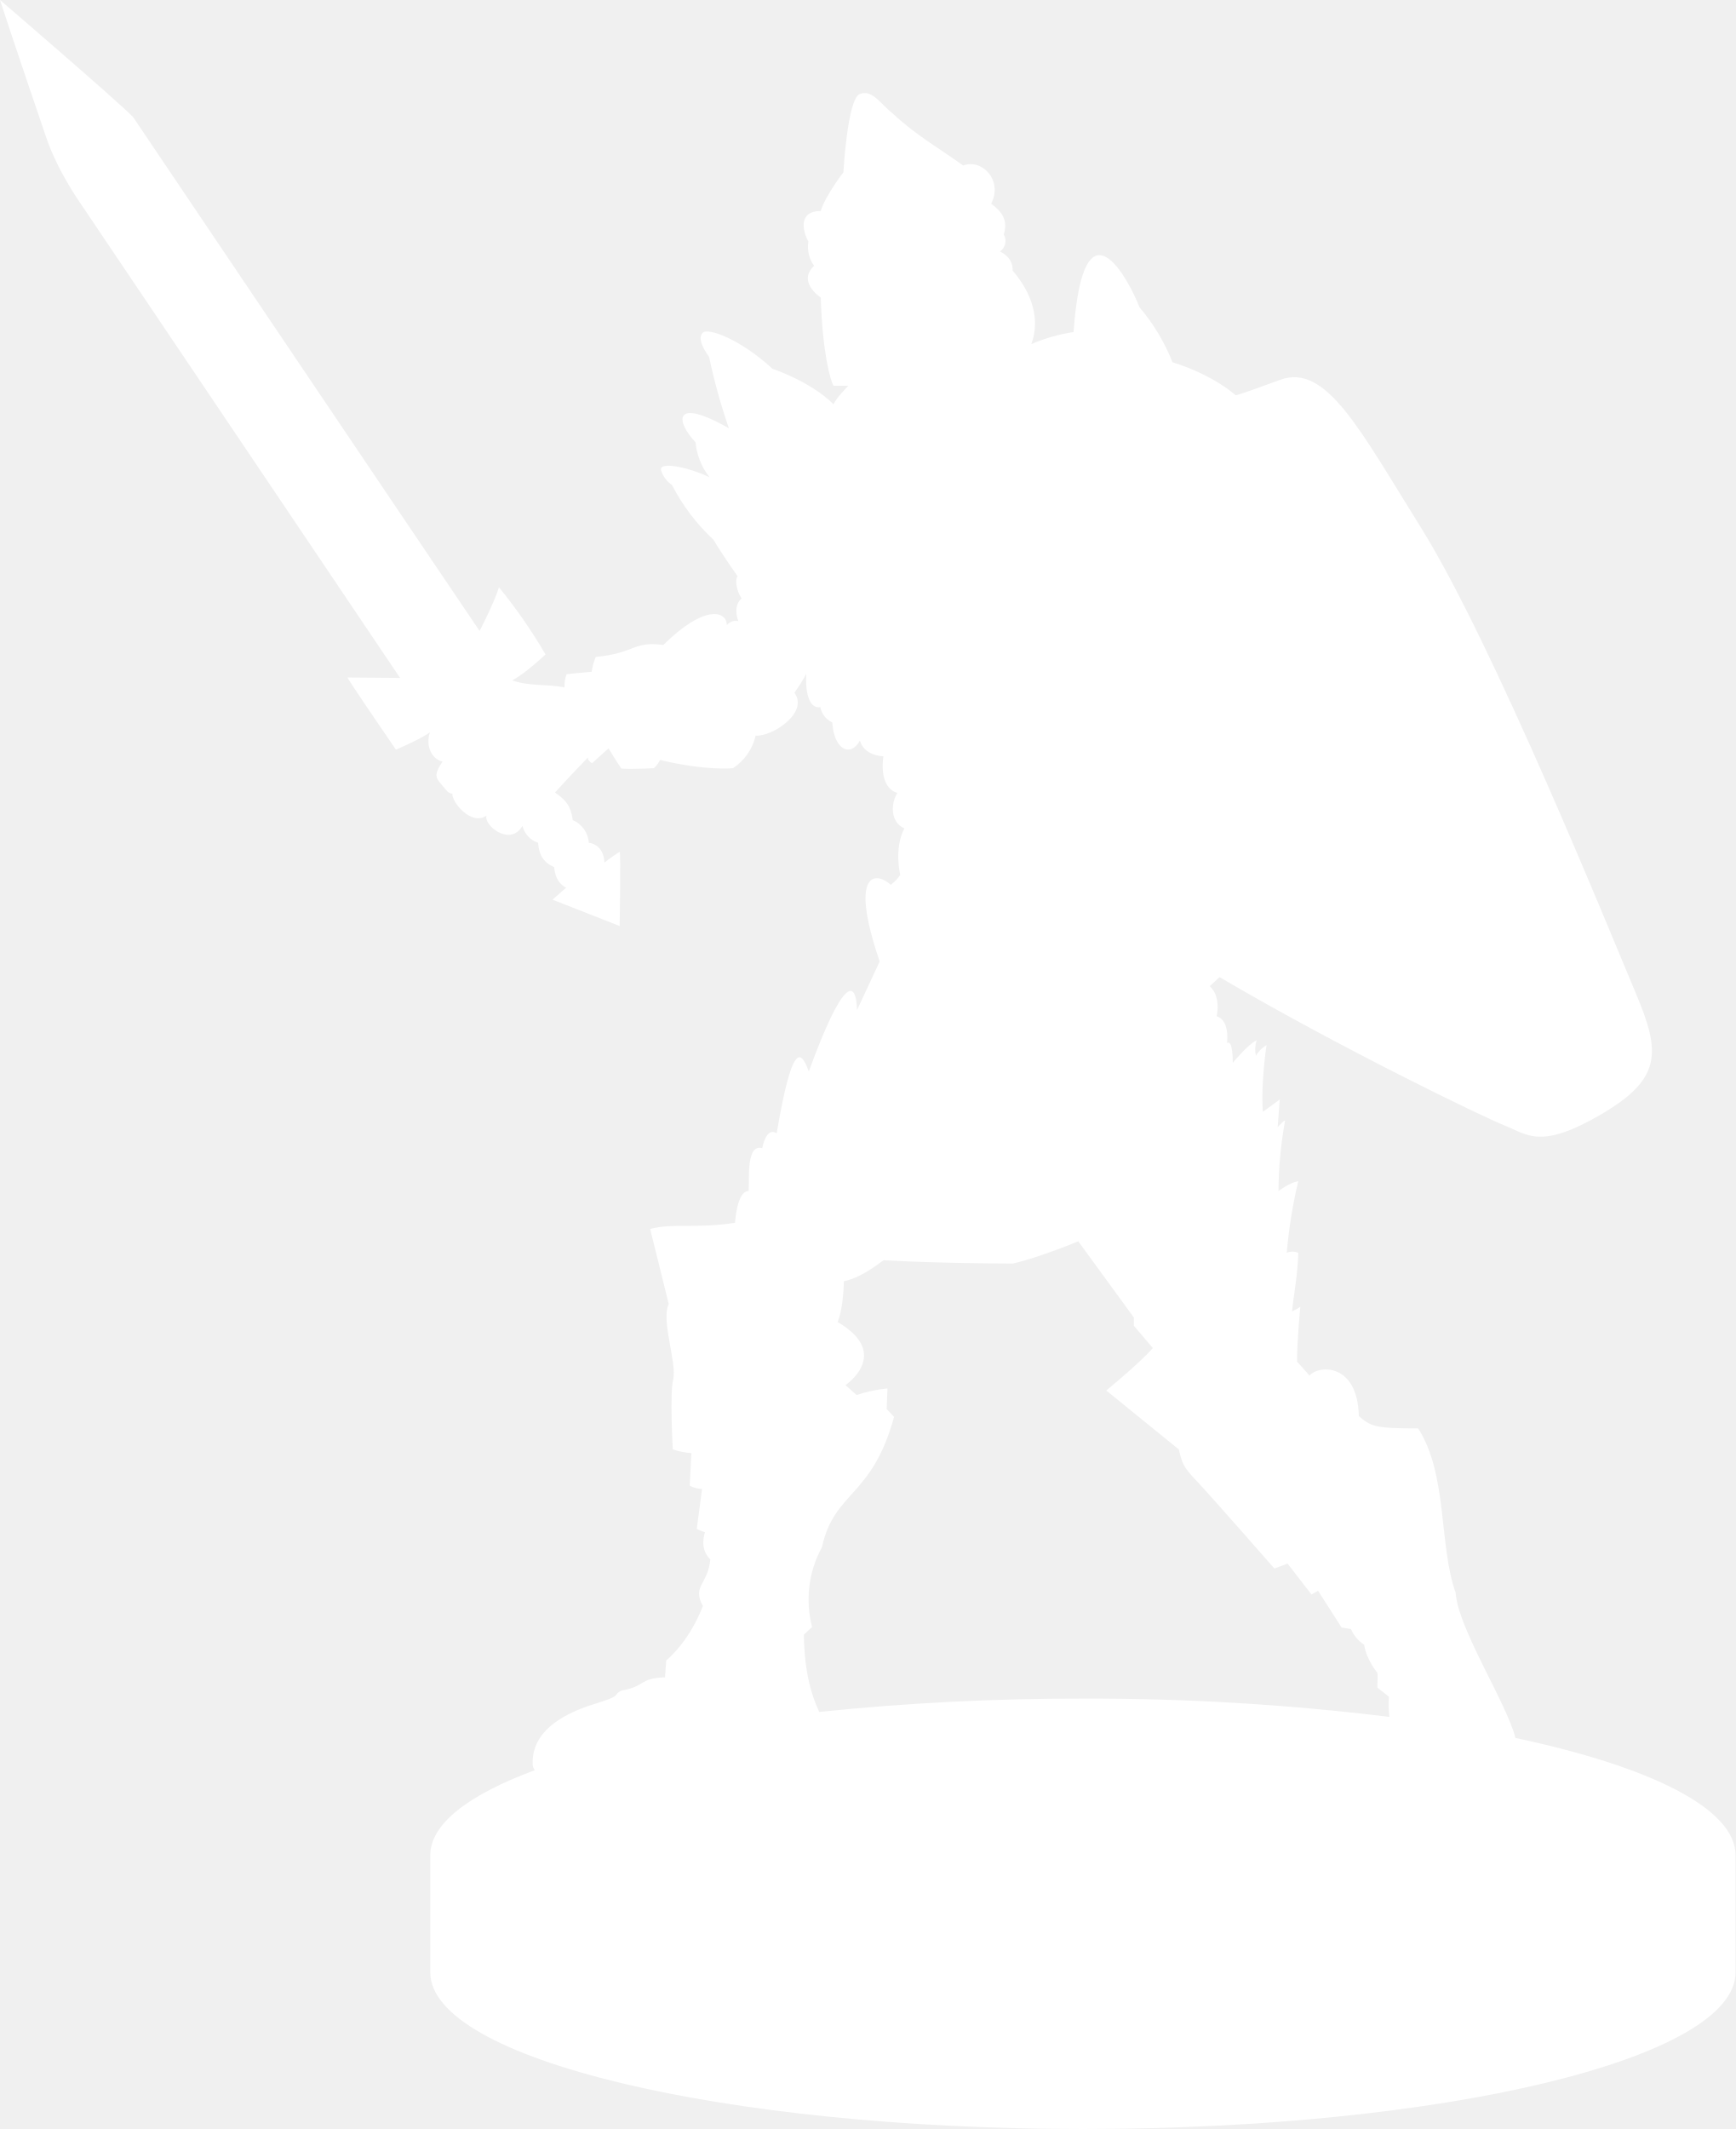
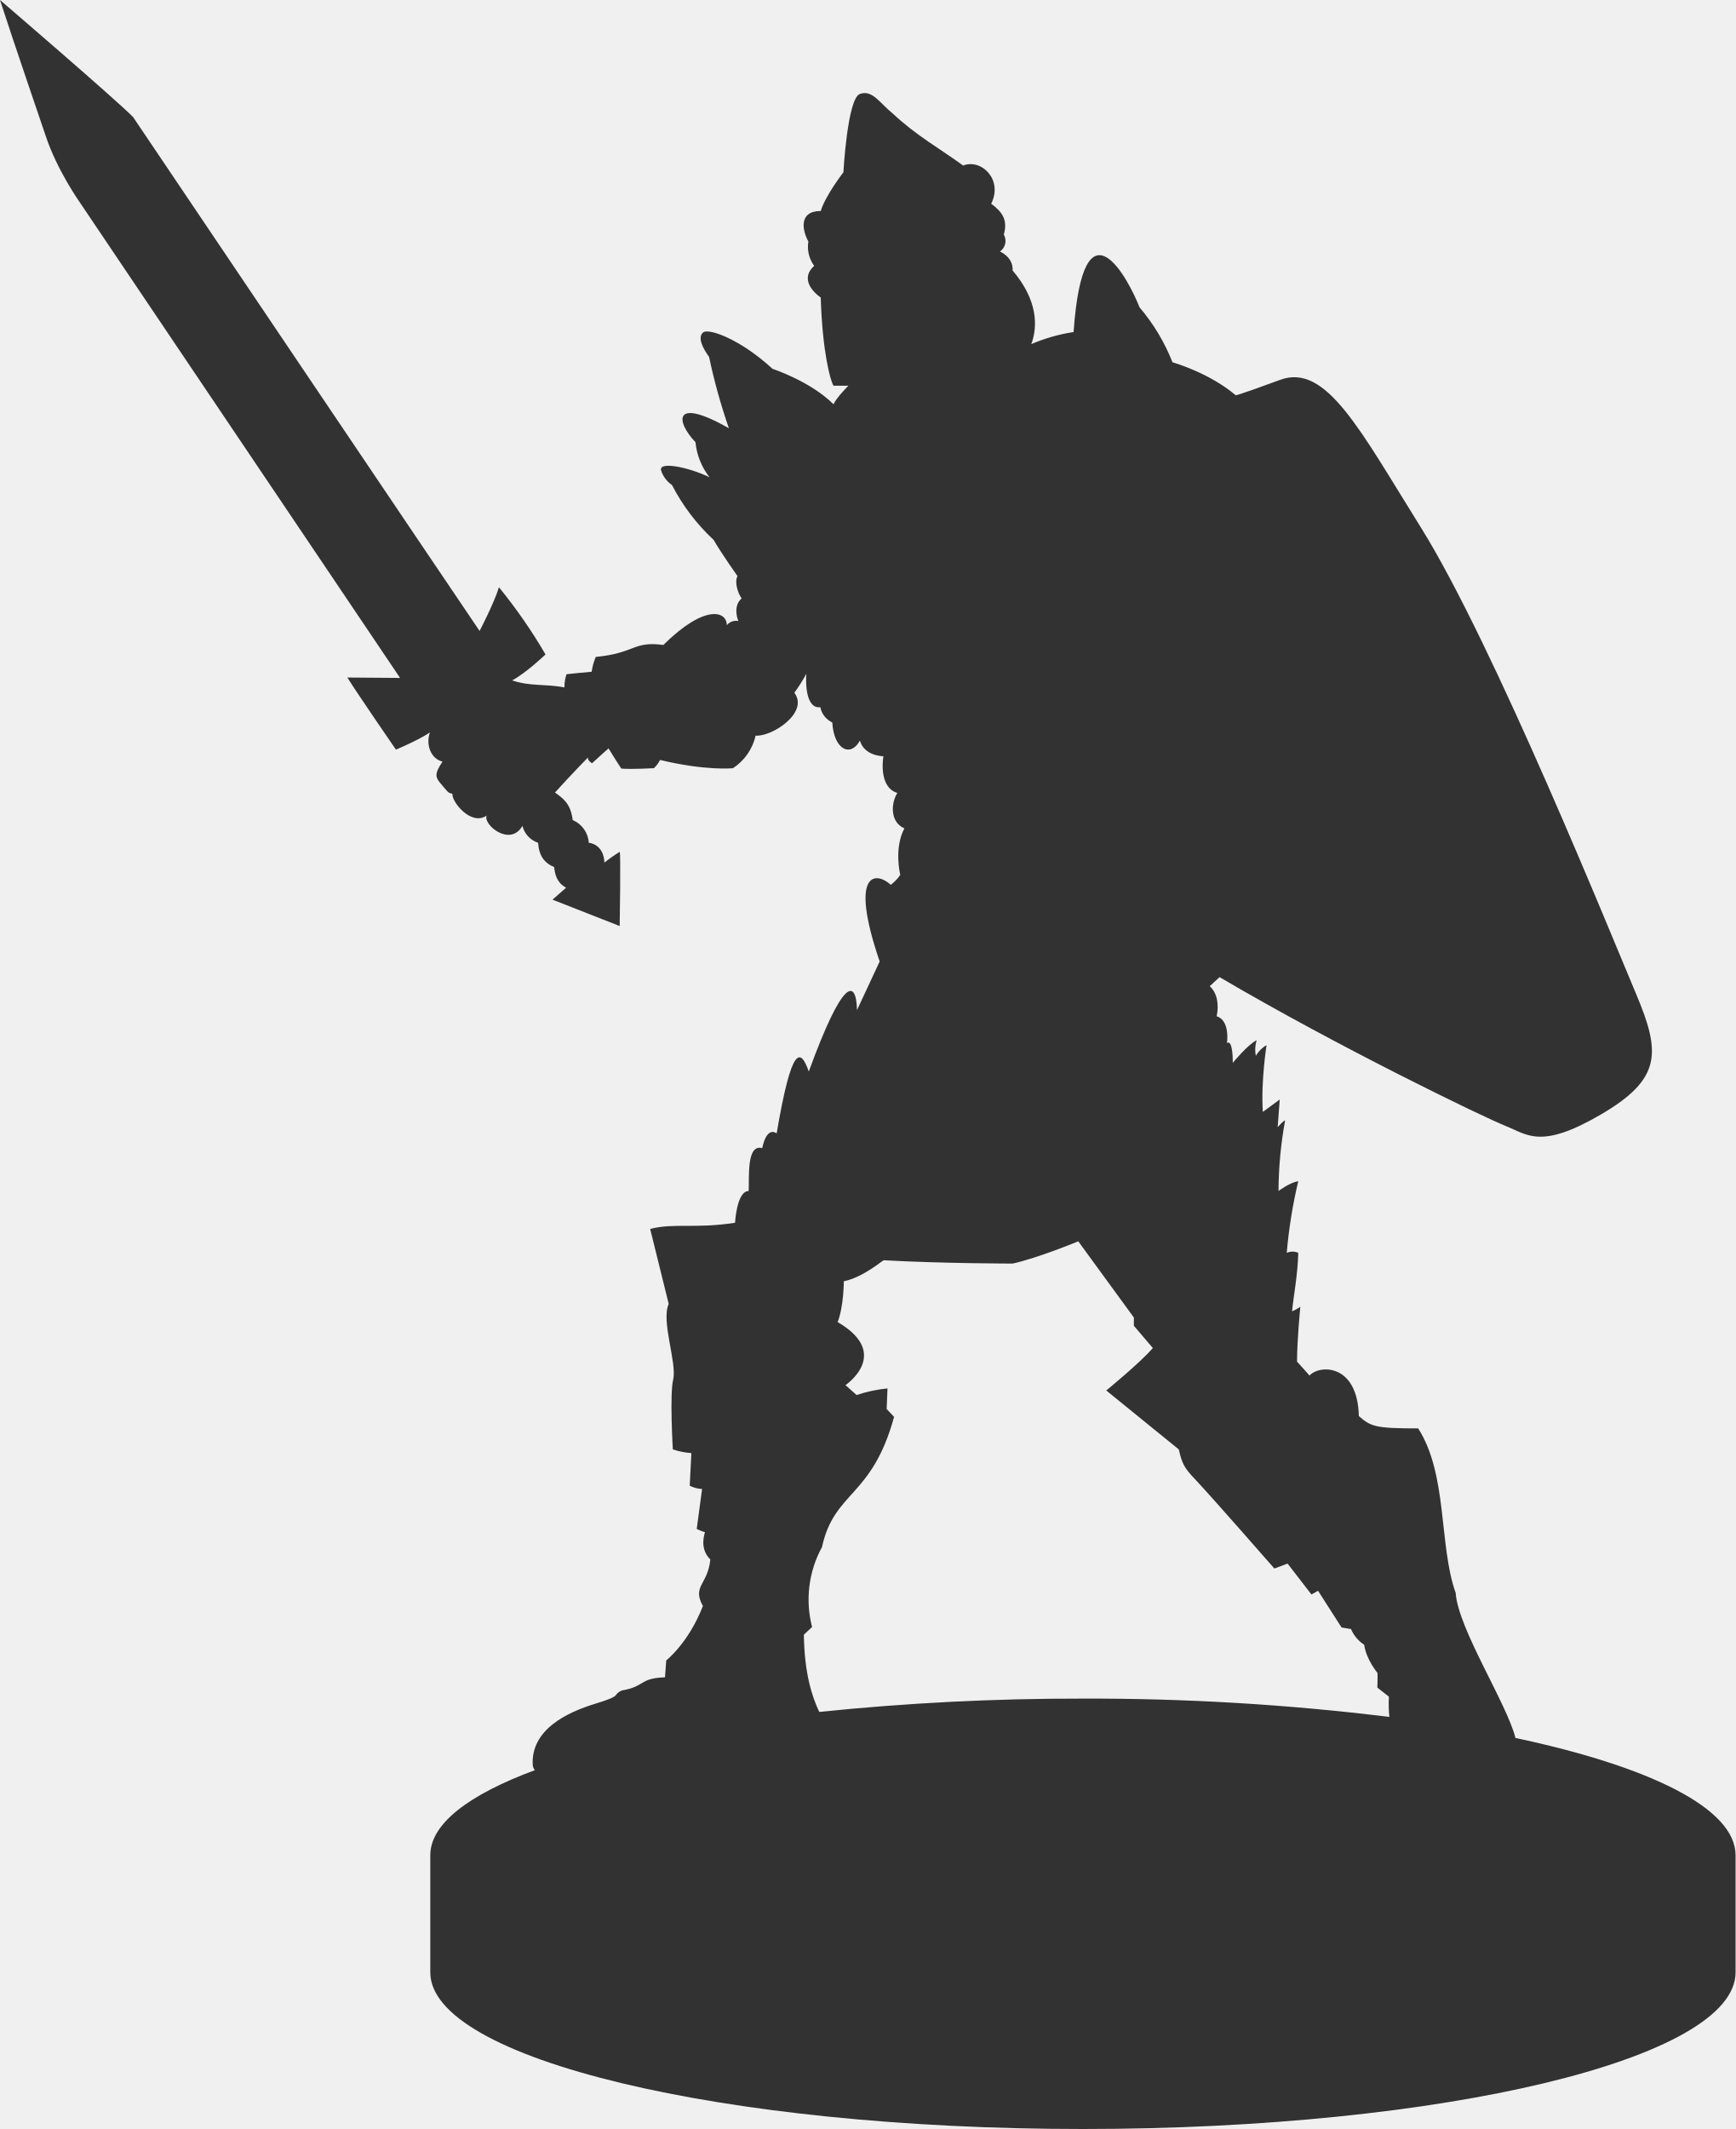
<svg xmlns="http://www.w3.org/2000/svg" id="Layer_1" data-name="Layer 1" viewBox="0 0 526.542 645.75">
-   <path d="M459.76,527.141c-2.565-10.37-17.437-33.2-18.135-44.016-5.125-14.25-2.375-35.875-11.375-49.875-12.75,0-14.375-.5-18-3.75-.375-16-12-15.625-15-12.25.25.125-3.75-4.25-3.75-4.25,0-6.625,1-16.625,1-16.625a16.013,16.013,0,0,1-2.5,1.375c.25-3.5,1.75-11.125,1.875-17.75a4.308,4.308,0,0,0-3.5,0,148.679,148.679,0,0,1,3.5-21.75c-2.75.5-6,3-6,3a122.552,122.552,0,0,1,2-21.375c-.375-.125-2.25,2-2.25,2l.625-8.375-5.125,3.75C382.5,328.125,384.25,317,384.25,317a8.733,8.733,0,0,0-3.25,3.25,9.515,9.515,0,0,1,.25-4.75c-2.75,1.375-7.25,6.875-7.25,6.875s.125-7.25-1.75-6c0,0,1-6.875-3.125-8.125.75-3.625.125-7.125-2.125-9.125l3-2.75c36.125,21.25,80.125,42.5,86.75,45.125s10.625,7.25,29-3.5,18.125-18.75,10.625-36.5-43.167-105.958-65.167-141.292c-18.578-29.726-28.833-50.166-42.833-45s-13.5,4.667-13.5,4.667c-8-6.833-19.167-10-19.167-10a58.973,58.973,0,0,0-10-16.667c-3.166-8.166-17-34.833-20,7.5a52.586,52.586,0,0,0-12.833,3.667c2-5.333,2-13.333-5.667-22.333.23-4.1-3.833-5.75-3.833-5.75a3.935,3.935,0,0,0,1.167-5.167c1.25-4.333-.417-6.833-3.834-9.333,3.667-7.25-2.916-13.75-8.5-11.584-7-5.083-14.333-9.166-21.333-15.75-3.958-3.166-6.208-7.333-10-5.958s-5,23.75-5,23.75S250.375,59.375,249,64c-6.75,0-5.625,5.875-3.75,9.25A9.756,9.756,0,0,0,247,80.625c-4.25,3.875-.5,7.875,2,9.625.5,16.375,2.875,25.125,3.875,26.75h4.5s-3.625,3.625-4.5,5.625c-7-7-18.5-10.75-18.5-10.75-9.75-9-19.5-12.5-21.125-11s-.125,4.625,1.875,7.375a179.051,179.051,0,0,0,6,21.625c-17.25-9.75-16-1.875-10.125,4.25a20.358,20.358,0,0,0,4.25,10.625c-6.5-3.125-15.875-5-14.625-1.875a8.619,8.619,0,0,0,3.25,4.25A60.568,60.568,0,0,0,216.5,163.75c2.375,4.125,7.25,11,7.25,11-1,1.75.125,5.25,1.25,6.75-2.875,2.5-1,6.875-1,6.875a3.576,3.576,0,0,0-3.5,1.25c0-4.375-6.75-6.375-19.25,6-9.25-1.25-8.5,2.5-20.5,3.625a17.644,17.644,0,0,0-1.25,4.5c-1.875.125-7.625.75-7.625.75a11.381,11.381,0,0,0-.625,4c-5.875-1.125-10.25-.25-15.875-2.125,4.25-2.25,10.125-7.875,10.125-7.875a158.122,158.122,0,0,0-14.125-20.375c-1.5,4.875-5.875,13.25-5.875,13.25C138.25,180.75,40.375,35.5,40.375,35.5,35.375,30.375,0,0,0,0,3.75,11.625,13.875,41.25,13.875,41.25c3.375,10.25,10.25,20,10.25,20l97.25,144.375-16-.125c3.375,5.375,14.75,21.875,14.75,21.875,7.875-3.375,10.313-5.25,10.313-5.25-1.313,3.625.187,8,3.812,8.875-2.5,3.75-2.25,4.75-.375,6.875s1.875,2.625,3.375,2.875c-.25,2.5,5.75,9.875,10.375,6.625C146.5,250.125,154.75,257,158.5,250.5a7.223,7.223,0,0,0,4.75,5.125c.25,3.875,1.875,6.125,4.875,7.375.375,4.125,2.25,5.5,3.625,6.25l-4.125,3.625,20.375,8s.375-22.5,0-22.5a49.36,49.36,0,0,0-4.625,3.25c-.25-5.75-4.75-6-4.75-6a7.951,7.951,0,0,0-4.875-6.875c-.625-5.125-3-6.625-5.375-8.375,4.625-5.125,10-10.625,10-10.625s-.25.875,1.25,1.75c2.125-2,5-4.5,5-4.5,2.125,3.5,3.875,6.125,3.875,6.125,3.25.25,9.875-.125,9.875-.125a8.189,8.189,0,0,0,1.875-2.5c14,3.375,22.125,2.5,22.125,2.5a16.112,16.112,0,0,0,6.875-9.875c5,.375,16.25-7,11.75-13a53.774,53.774,0,0,0,3.625-5.75c-.375,5.75.875,10.625,4.25,10.125a6.46,6.46,0,0,0,3.625,4.625c.5,8.375,5.625,10.625,8.375,5.5,1.375,4.75,7.125,4.75,7.125,4.75-.875,6.375,1,10.25,4.25,11.125-2,3.125-2.25,8.875,2.125,10.75-3.25,6.125-1.25,14.125-1.25,14.125a12.947,12.947,0,0,1-2.875,3c-4.5-4.125-12.75-4.25-3.375,23.25L260,306.375c-.25-9.75-4.375-9.5-14.625,18.625-2.5-7-5.125-8.375-9.75,18.75-3.25-2.125-4.375,4.5-4.375,4.5-4.875-1.375-3.875,9.125-4.125,13-3.625,0-4.125,9.625-4.125,9.625-12,1.875-18.5,0-25.75,1.875l5.625,22.75c-2.375,5.125,2.5,17.75,1.375,22.875-1.125,4.25-.125,21.25-.125,21.25a23.361,23.361,0,0,0,5.625,1.125l-.5,9.875a8.855,8.855,0,0,0,3.75,1l-1.625,12.125a17.718,17.718,0,0,0,2.5,1c0,.125-1.875,4.875,1.625,8.25-.75,7.75-5.625,8-2.25,14.125-4.375,11.25-11.125,16.5-11.125,16.5l-.375,5.125c-7.875.25-5.875,2.75-13.125,4-3.125,1.5.625,1.375-8,4s-19.625,7.875-19,18.625a2.708,2.708,0,0,0,.659,1.531c-20.076,7.43-31.742,16.289-31.742,25.8V598.25c0,26.234,88.647,47.5,198,47.5s198-21.266,198-47.5V562.708C526.542,548.551,500.716,535.843,459.76,527.141Zm-211.21-7.893c-2.31-4.9-4.48-11.777-4.675-23.373-.25.125,2.5-2.375,2.5-2.375a33.149,33.149,0,0,1,3-24.25c3.75-17.125,15.125-14.875,21.875-39.5L269,427.375l.25-6.25a42.671,42.671,0,0,0-9.375,2l-3.375-3s14.125-9.5-2.375-19.125C256,396.25,256,388.625,256,388.625c6-1.25,11.75-6.375,12.125-6.375,17.875,1,39.125,1,39.125,1,7.875-1.75,19.875-6.75,19.875-6.75L344,399.625v2.5l5.75,6.75c-3.875,4.5-14.125,12.875-14.125,12.875l22,17.875c1,4.25,1.5,5.5,5.25,9.375,5.375,5.75,23.75,26.75,23.75,26.75l4-1.5,7.25,9.375,2-1.125L407,493.625l2.875.5a10.618,10.618,0,0,0,4,4.75c.625,4.5,4,8.5,4,8.5.125,0,0,4.5,0,4.5l3.5,2.75a38.8,38.8,0,0,0,.129,6.137,742.836,742.836,0,0,0-92.962-5.554A764.648,764.648,0,0,0,248.55,519.248Z" fill="#fff" />
+   <path d="M459.76,527.141c-2.565-10.37-17.437-33.2-18.135-44.016-5.125-14.25-2.375-35.875-11.375-49.875-12.75,0-14.375-.5-18-3.75-.375-16-12-15.625-15-12.25.25.125-3.75-4.25-3.75-4.25,0-6.625,1-16.625,1-16.625a16.013,16.013,0,0,1-2.5,1.375c.25-3.5,1.75-11.125,1.875-17.75a4.308,4.308,0,0,0-3.5,0,148.679,148.679,0,0,1,3.5-21.75c-2.75.5-6,3-6,3a122.552,122.552,0,0,1,2-21.375c-.375-.125-2.25,2-2.25,2l.625-8.375-5.125,3.75C382.5,328.125,384.25,317,384.25,317a8.733,8.733,0,0,0-3.25,3.25,9.515,9.515,0,0,1,.25-4.75c-2.75,1.375-7.25,6.875-7.25,6.875s.125-7.25-1.75-6c0,0,1-6.875-3.125-8.125.75-3.625.125-7.125-2.125-9.125l3-2.75c36.125,21.25,80.125,42.5,86.75,45.125s10.625,7.25,29-3.5,18.125-18.75,10.625-36.5-43.167-105.958-65.167-141.292c-18.578-29.726-28.833-50.166-42.833-45s-13.5,4.667-13.5,4.667c-8-6.833-19.167-10-19.167-10a58.973,58.973,0,0,0-10-16.667c-3.166-8.166-17-34.833-20,7.5a52.586,52.586,0,0,0-12.833,3.667c2-5.333,2-13.333-5.667-22.333.23-4.1-3.833-5.75-3.833-5.75a3.935,3.935,0,0,0,1.167-5.167c1.25-4.333-.417-6.833-3.834-9.333,3.667-7.25-2.916-13.75-8.5-11.584-7-5.083-14.333-9.166-21.333-15.75-3.958-3.166-6.208-7.333-10-5.958s-5,23.75-5,23.75S250.375,59.375,249,64c-6.75,0-5.625,5.875-3.75,9.25A9.756,9.756,0,0,0,247,80.625c-4.25,3.875-.5,7.875,2,9.625.5,16.375,2.875,25.125,3.875,26.75h4.5s-3.625,3.625-4.5,5.625c-7-7-18.5-10.75-18.5-10.75-9.75-9-19.5-12.5-21.125-11s-.125,4.625,1.875,7.375a179.051,179.051,0,0,0,6,21.625c-17.25-9.75-16-1.875-10.125,4.25a20.358,20.358,0,0,0,4.25,10.625c-6.5-3.125-15.875-5-14.625-1.875a8.619,8.619,0,0,0,3.25,4.25A60.568,60.568,0,0,0,216.5,163.75c2.375,4.125,7.25,11,7.25,11-1,1.75.125,5.25,1.25,6.75-2.875,2.5-1,6.875-1,6.875a3.576,3.576,0,0,0-3.5,1.25c0-4.375-6.75-6.375-19.25,6-9.25-1.25-8.5,2.5-20.5,3.625a17.644,17.644,0,0,0-1.25,4.5c-1.875.125-7.625.75-7.625.75a11.381,11.381,0,0,0-.625,4c-5.875-1.125-10.25-.25-15.875-2.125,4.25-2.25,10.125-7.875,10.125-7.875a158.122,158.122,0,0,0-14.125-20.375c-1.5,4.875-5.875,13.25-5.875,13.25C138.25,180.75,40.375,35.5,40.375,35.5,35.375,30.375,0,0,0,0,3.75,11.625,13.875,41.25,13.875,41.25c3.375,10.25,10.25,20,10.25,20l97.25,144.375-16-.125c3.375,5.375,14.75,21.875,14.75,21.875,7.875-3.375,10.313-5.25,10.313-5.25-1.313,3.625.187,8,3.812,8.875-2.5,3.75-2.25,4.75-.375,6.875s1.875,2.625,3.375,2.875c-.25,2.5,5.75,9.875,10.375,6.625C146.5,250.125,154.75,257,158.5,250.5a7.223,7.223,0,0,0,4.75,5.125c.25,3.875,1.875,6.125,4.875,7.375.375,4.125,2.25,5.5,3.625,6.25l-4.125,3.625,20.375,8s.375-22.5,0-22.5a49.36,49.36,0,0,0-4.625,3.25c-.25-5.75-4.75-6-4.75-6a7.951,7.951,0,0,0-4.875-6.875c-.625-5.125-3-6.625-5.375-8.375,4.625-5.125,10-10.625,10-10.625s-.25.875,1.25,1.75c2.125-2,5-4.5,5-4.5,2.125,3.5,3.875,6.125,3.875,6.125,3.25.25,9.875-.125,9.875-.125a8.189,8.189,0,0,0,1.875-2.5c14,3.375,22.125,2.5,22.125,2.5a16.112,16.112,0,0,0,6.875-9.875c5,.375,16.25-7,11.75-13a53.774,53.774,0,0,0,3.625-5.75c-.375,5.75.875,10.625,4.25,10.125a6.46,6.46,0,0,0,3.625,4.625c.5,8.375,5.625,10.625,8.375,5.5,1.375,4.75,7.125,4.75,7.125,4.75-.875,6.375,1,10.25,4.25,11.125-2,3.125-2.25,8.875,2.125,10.75-3.25,6.125-1.25,14.125-1.25,14.125a12.947,12.947,0,0,1-2.875,3c-4.5-4.125-12.75-4.25-3.375,23.25L260,306.375c-.25-9.75-4.375-9.5-14.625,18.625-2.5-7-5.125-8.375-9.75,18.75-3.25-2.125-4.375,4.5-4.375,4.5-4.875-1.375-3.875,9.125-4.125,13-3.625,0-4.125,9.625-4.125,9.625-12,1.875-18.5,0-25.75,1.875l5.625,22.75c-2.375,5.125,2.5,17.75,1.375,22.875-1.125,4.25-.125,21.25-.125,21.25a23.361,23.361,0,0,0,5.625,1.125l-.5,9.875a8.855,8.855,0,0,0,3.75,1l-1.625,12.125a17.718,17.718,0,0,0,2.5,1c0,.125-1.875,4.875,1.625,8.25-.75,7.75-5.625,8-2.25,14.125-4.375,11.25-11.125,16.5-11.125,16.5l-.375,5.125c-7.875.25-5.875,2.75-13.125,4-3.125,1.5.625,1.375-8,4s-19.625,7.875-19,18.625a2.708,2.708,0,0,0,.659,1.531c-20.076,7.43-31.742,16.289-31.742,25.8V598.25c0,26.234,88.647,47.5,198,47.5s198-21.266,198-47.5V562.708C526.542,548.551,500.716,535.843,459.76,527.141Zm-211.21-7.893c-2.31-4.9-4.48-11.777-4.675-23.373-.25.125,2.5-2.375,2.5-2.375a33.149,33.149,0,0,1,3-24.25c3.75-17.125,15.125-14.875,21.875-39.5L269,427.375l.25-6.25a42.671,42.671,0,0,0-9.375,2l-3.375-3s14.125-9.5-2.375-19.125C256,396.25,256,388.625,256,388.625c6-1.25,11.75-6.375,12.125-6.375,17.875,1,39.125,1,39.125,1,7.875-1.75,19.875-6.75,19.875-6.75L344,399.625v2.5l5.75,6.75c-3.875,4.5-14.125,12.875-14.125,12.875l22,17.875c1,4.25,1.5,5.5,5.25,9.375,5.375,5.75,23.75,26.75,23.75,26.75l4-1.5,7.25,9.375,2-1.125L407,493.625l2.875.5a10.618,10.618,0,0,0,4,4.75c.625,4.5,4,8.5,4,8.5.125,0,0,4.5,0,4.5l3.5,2.75a38.8,38.8,0,0,0,.129,6.137,742.836,742.836,0,0,0-92.962-5.554A764.648,764.648,0,0,0,248.55,519.248Z" fill="#323232" />
</svg>
